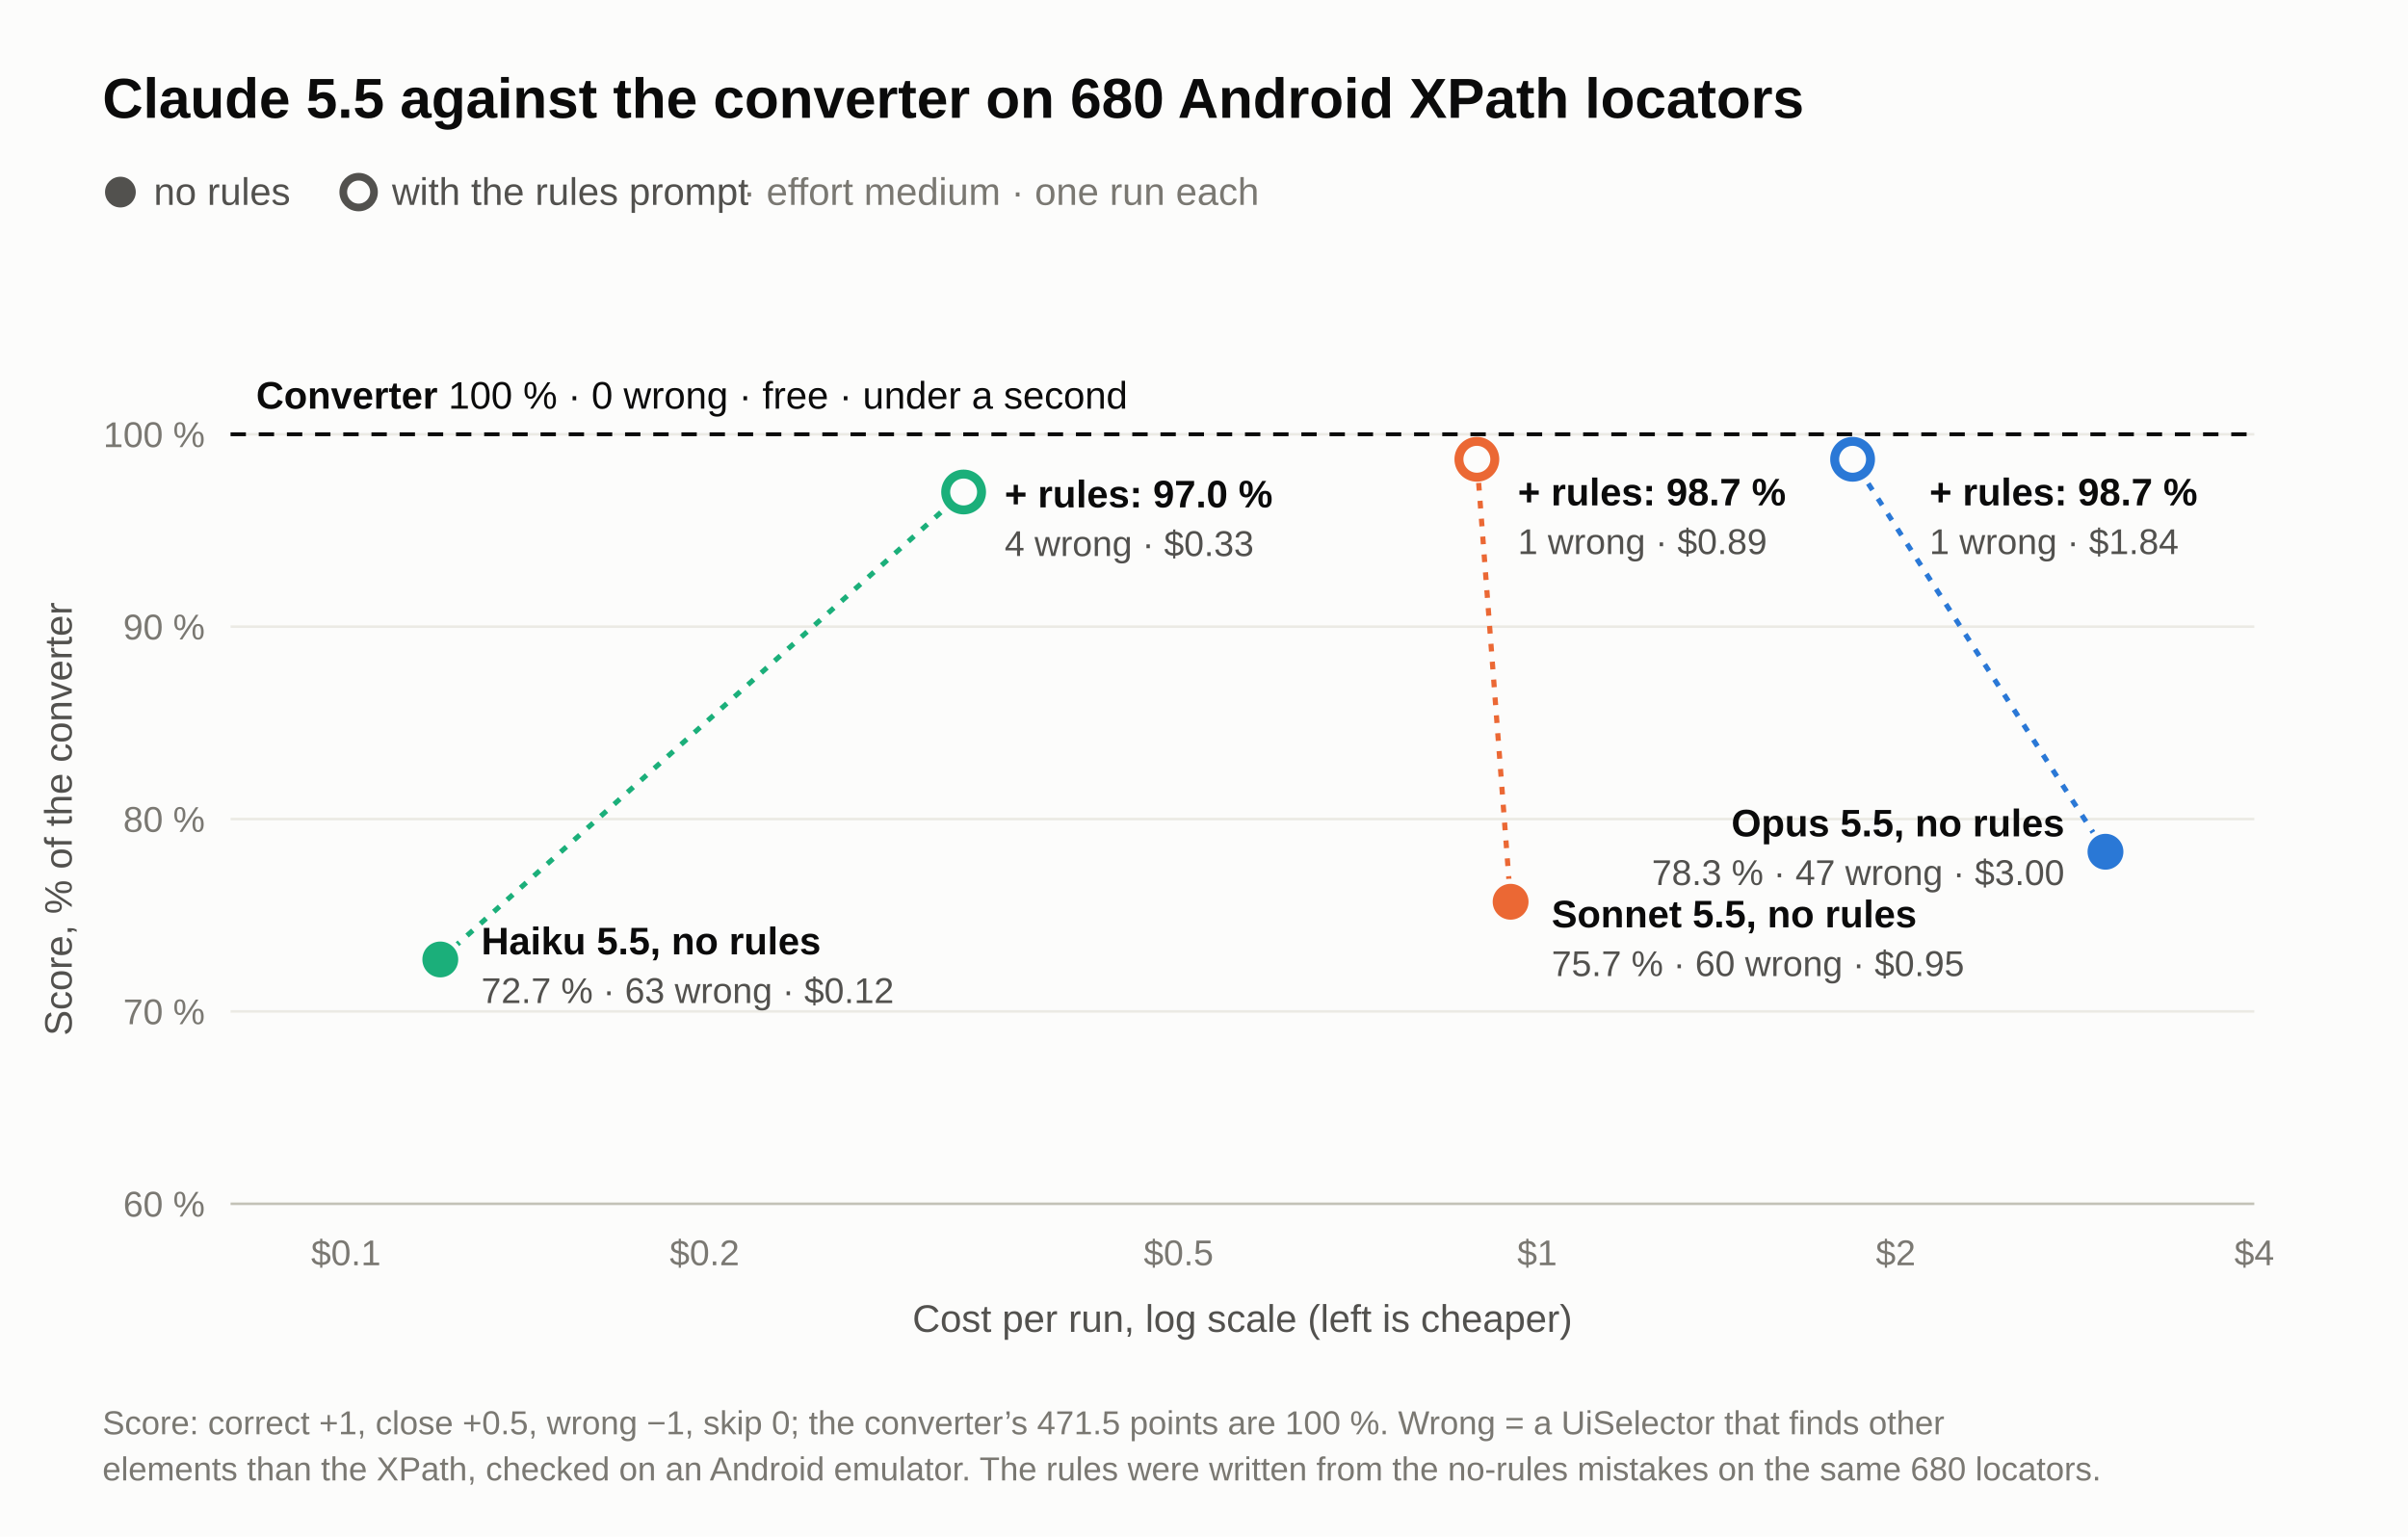
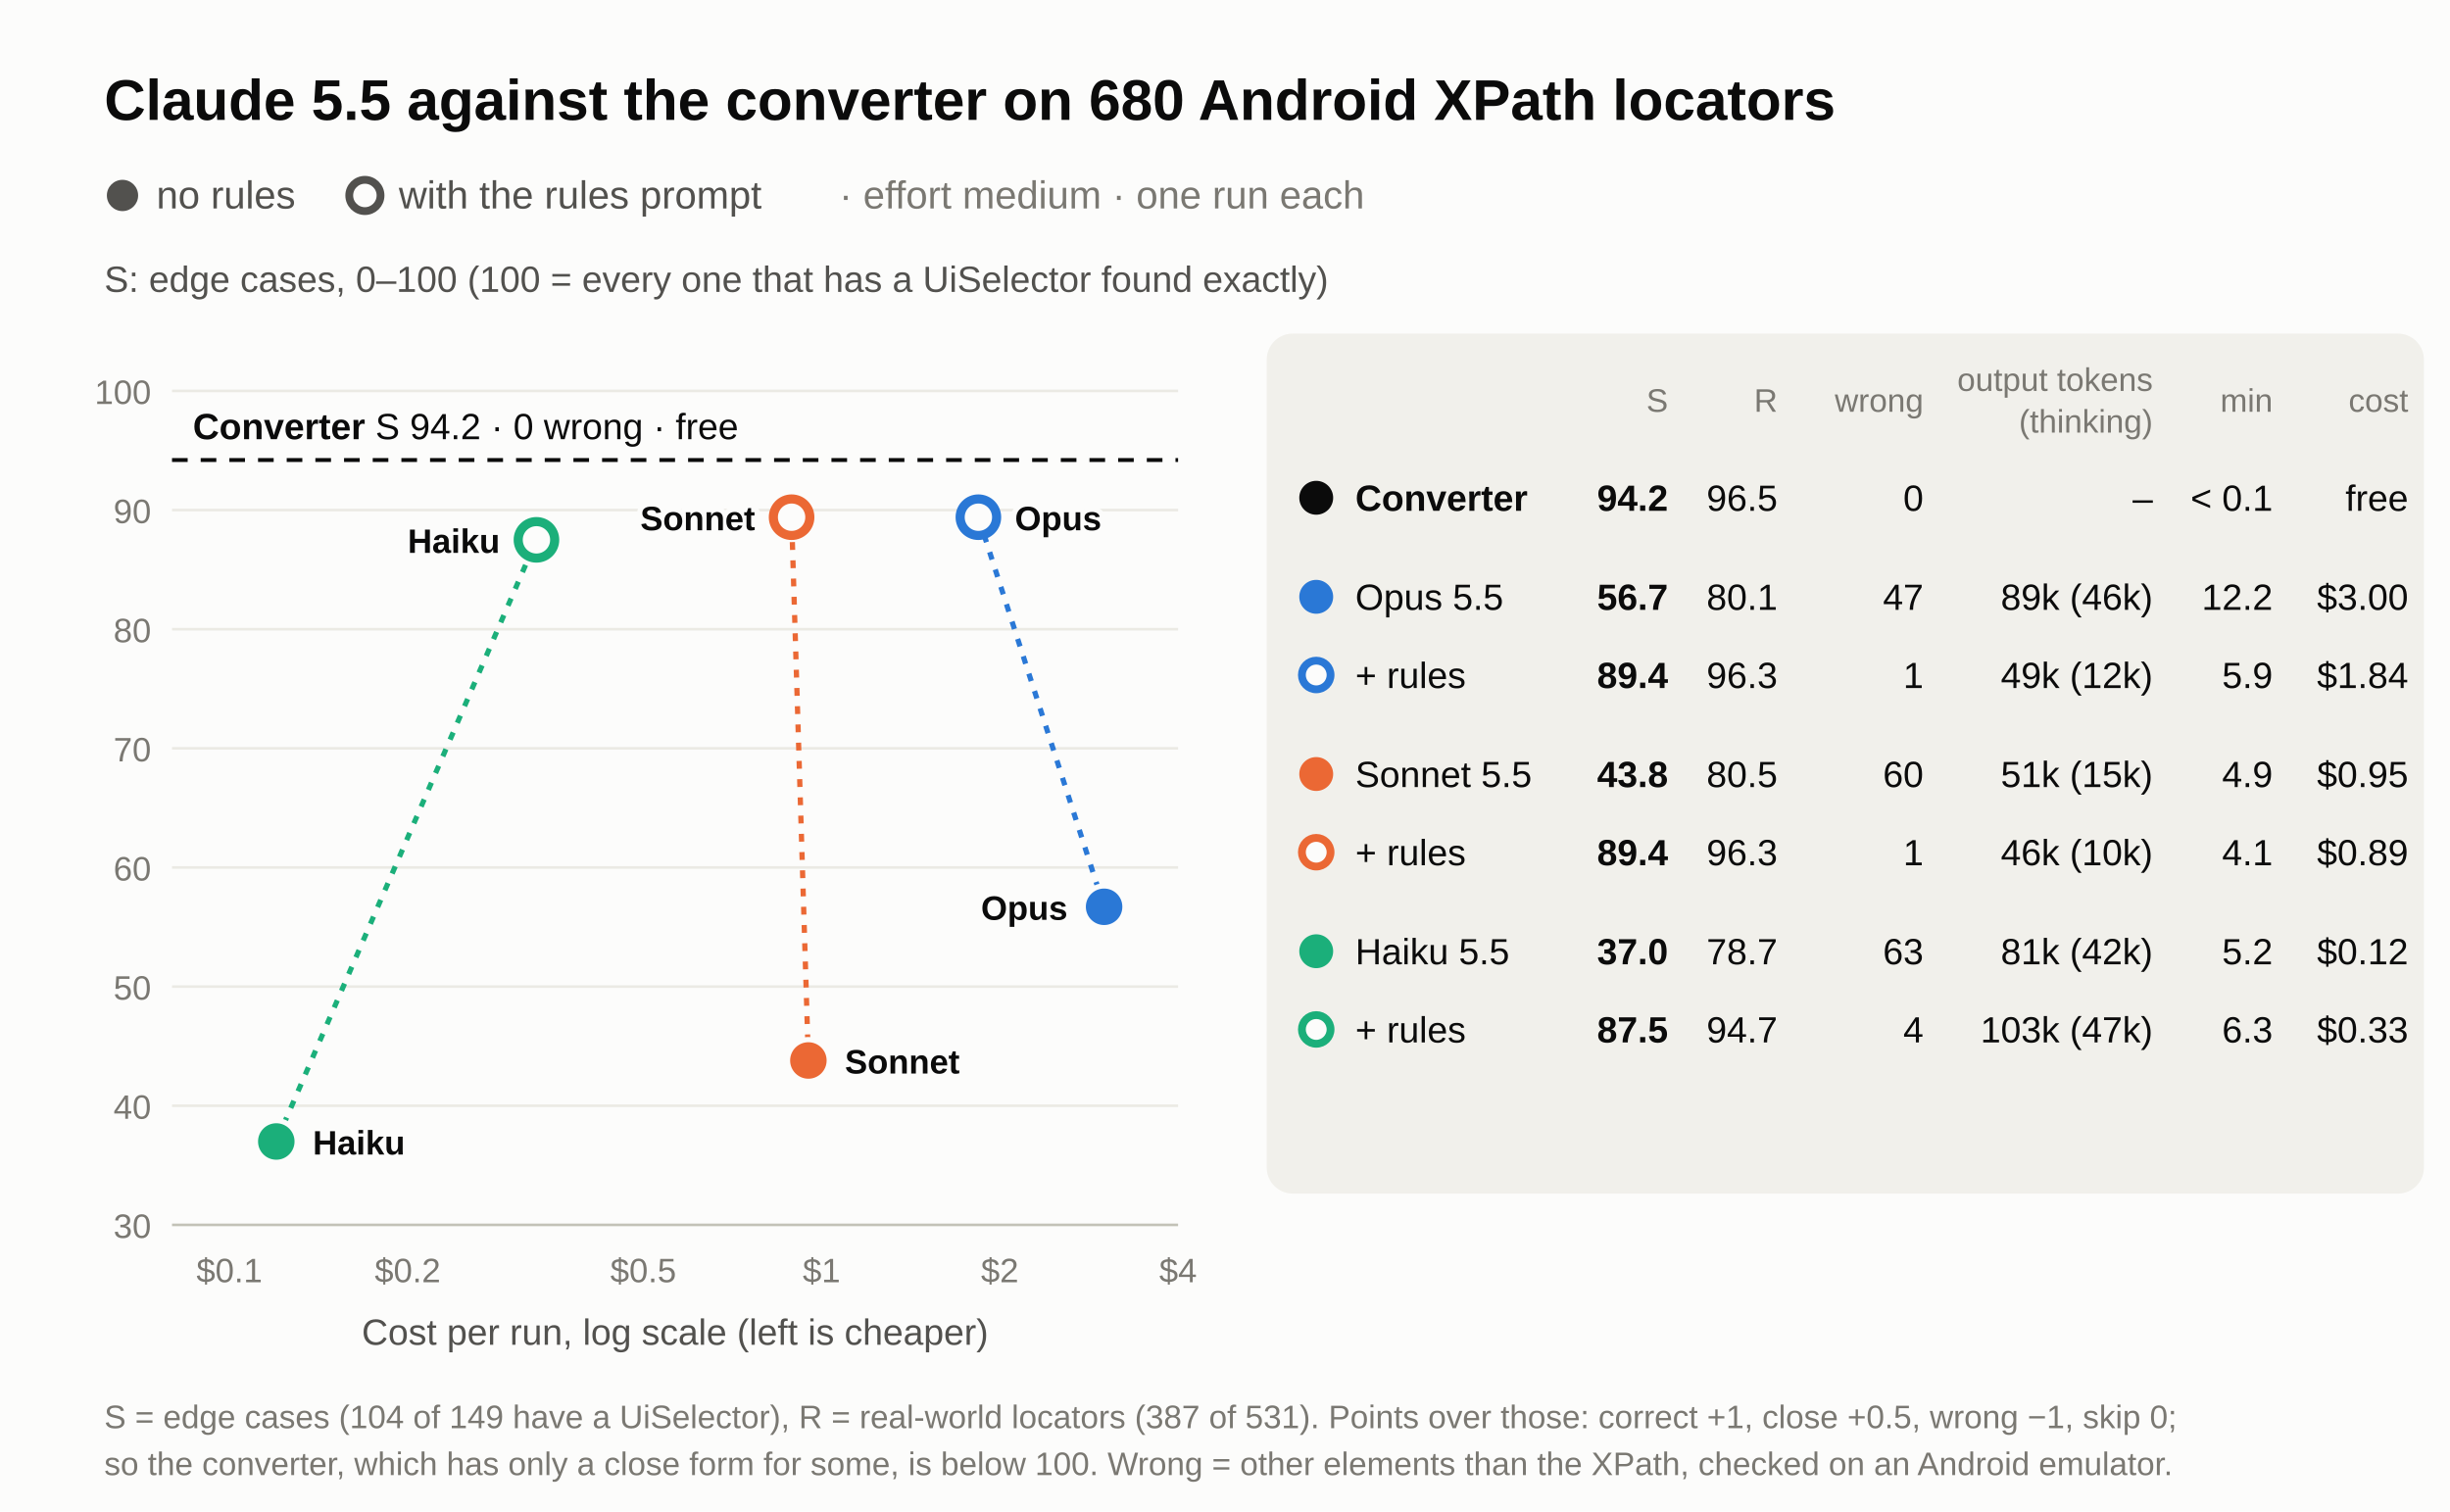
- <svg xmlns="http://www.w3.org/2000/svg" viewBox="0 0 940 600" width="940" height="600" role="img" aria-label="Claude 5.5 models against the converter: score vs cost, no rules and with rules" font-family="-apple-system, 'SF Pro Text', 'Helvetica Neue', Arial, sans-serif">
-   <rect width="940" height="600" fill="#fcfcfb" />
+ <svg xmlns="http://www.w3.org/2000/svg" viewBox="0 0 940 580" width="940" height="580" role="img" aria-label="Claude 5.5 models against the converter: S score vs cost, no rules and with rules, with S, R, wrong answers, tokens, time and cost" font-family="-apple-system, 'SF Pro Text', 'Helvetica Neue', Arial, sans-serif">
+   <rect width="940" height="580" fill="#fcfcfb" />
  <text x="40" y="46" font-size="22" fill="#0b0b0b" font-weight="600">Claude 5.5 against the converter on 680 Android XPath locators</text>
  <circle cx="47" cy="75" r="6" fill="#52514e" />
  <text x="60" y="80" font-size="15" fill="#52514e">no rules</text>
  <circle cx="140" cy="75" r="6" fill="#fcfcfb" stroke="#52514e" stroke-width="3" />
  <text x="153" y="80" font-size="15" fill="#52514e">with the rules prompt</text>
-   <text x="290" y="80" font-size="15" fill="#7a7872">· effort medium · one run each</text>
-   <line x1="90" y1="470" x2="880" y2="470" stroke="#c3c2b7" />
-   <text x="80" y="475" font-size="14" fill="#7a7872" text-anchor="end">60 %</text>
-   <line x1="90" y1="394.889" x2="880" y2="394.889" stroke="#ebeae4" />
-   <text x="80" y="399.889" font-size="14" fill="#7a7872" text-anchor="end">70 %</text>
-   <line x1="90" y1="319.778" x2="880" y2="319.778" stroke="#ebeae4" />
-   <text x="80" y="324.778" font-size="14" fill="#7a7872" text-anchor="end">80 %</text>
-   <line x1="90" y1="244.667" x2="880" y2="244.667" stroke="#ebeae4" />
-   <text x="80" y="249.667" font-size="14" fill="#7a7872" text-anchor="end">90 %</text>
-   <line x1="90" y1="169.556" x2="880" y2="169.556" stroke="#ebeae4" />
-   <text x="80" y="174.556" font-size="14" fill="#7a7872" text-anchor="end">100 %</text>
-   <text x="135.062" y="494" font-size="14" fill="#7a7872" text-anchor="middle">$0.1</text>
-   <text x="275.037" y="494" font-size="14" fill="#7a7872" text-anchor="middle">$0.2</text>
-   <text x="460.074" y="494" font-size="14" fill="#7a7872" text-anchor="middle">$0.5</text>
-   <text x="600.05" y="494" font-size="14" fill="#7a7872" text-anchor="middle">$1</text>
-   <text x="740.025" y="494" font-size="14" fill="#7a7872" text-anchor="middle">$2</text>
-   <text x="880" y="494" font-size="14" fill="#7a7872" text-anchor="middle">$4</text>
-   <text x="485" y="520" font-size="15" fill="#52514e" text-anchor="middle">Cost per run, log scale (left is cheaper)</text>
-   <text x="28" y="319.778" font-size="15" fill="#52514e" text-anchor="middle" transform="rotate(-90 28 319.7778)">Score, % of the converter</text>
-   <line x1="90" y1="169.556" x2="880" y2="169.556" stroke="#0b0b0b" stroke-width="1.5" stroke-dasharray="6 5" />
-   <text x="100" y="159.556" font-size="15" fill="#0b0b0b">
-     <tspan font-weight="600">Converter</tspan> 100 % · 0 wrong · free · under a second</text>
-   <line x1="171.88" y1="374.609" x2="376.165" y2="192.089" stroke="#1baf7a" stroke-width="2" stroke-dasharray="3 4" />
-   <circle cx="171.88" cy="374.609" r="8" fill="#1baf7a" stroke="#fcfcfb" stroke-width="2" />
-   <circle cx="376.165" cy="192.089" r="7" fill="#fcfcfb" stroke="#1baf7a" stroke-width="3.5" />
-   <line x1="589.691" y1="352.076" x2="576.517" y2="179.32" stroke="#eb6834" stroke-width="2" stroke-dasharray="3 4" />
-   <circle cx="589.691" cy="352.076" r="8" fill="#eb6834" stroke="#fcfcfb" stroke-width="2" />
-   <circle cx="576.517" cy="179.32" r="7" fill="#fcfcfb" stroke="#eb6834" stroke-width="3.5" />
-   <line x1="821.905" y1="332.547" x2="723.187" y2="179.32" stroke="#2a78d6" stroke-width="2" stroke-dasharray="3 4" />
-   <circle cx="821.905" cy="332.547" r="8" fill="#2a78d6" stroke="#fcfcfb" stroke-width="2" />
-   <circle cx="723.187" cy="179.32" r="7" fill="#fcfcfb" stroke="#2a78d6" stroke-width="3.5" />
-   <text x="187.88" y="372.609" font-size="15" fill="#0b0b0b" font-weight="600">Haiku 5.5, no rules</text>
-   <text x="187.88" y="391.609" font-size="14" fill="#52514e">72.7 % · 63 wrong · $0.12</text>
-   <text x="605.691" y="362.076" font-size="15" fill="#0b0b0b" font-weight="600">Sonnet 5.5, no rules</text>
-   <text x="605.691" y="381.076" font-size="14" fill="#52514e">75.7 % · 60 wrong · $0.95</text>
-   <text x="805.905" y="326.547" font-size="15" fill="#0b0b0b" text-anchor="end" font-weight="600">Opus 5.5, no rules</text>
-   <text x="805.905" y="345.547" font-size="14" fill="#52514e" text-anchor="end">78.3 % · 47 wrong · $3.00</text>
-   <text x="392.165" y="198.089" font-size="15" fill="#0b0b0b" font-weight="600">+ rules: 97.0 %</text>
-   <text x="392.165" y="217.089" font-size="14" fill="#52514e">4 wrong · $0.33</text>
-   <text x="592.517" y="197.32" font-size="15" fill="#0b0b0b" font-weight="600">+ rules: 98.7 %</text>
-   <text x="592.517" y="216.32" font-size="14" fill="#52514e">1 wrong · $0.89</text>
-   <text x="753.187" y="197.32" font-size="15" fill="#0b0b0b" font-weight="600">+ rules: 98.7 %</text>
-   <text x="753.187" y="216.32" font-size="14" fill="#52514e">1 wrong · $1.84</text>
-   <text x="40" y="560" font-size="13" fill="#7a7872">Score: correct +1, close +0.5, wrong −1, skip 0; the converter’s 471.5 points are 100 %. Wrong = a UiSelector that finds other</text>
-   <text x="40" y="578" font-size="13" fill="#7a7872">elements than the XPath, checked on an Android emulator. The rules were written from the no-rules mistakes on the same 680 locators.</text>
+   <text x="322" y="80" font-size="15" fill="#7a7872">· effort medium · one run each</text>
+   <text x="40" y="112" font-size="14" fill="#52514e">S: edge cases, 0–100 (100 = every one that has a UiSelector found exactly)</text>
+   <line x1="66" y1="470" x2="452" y2="470" stroke="#c3c2b7" />
+   <text x="58" y="475" font-size="13" fill="#7a7872" text-anchor="end">30</text>
+   <line x1="66" y1="424.286" x2="452" y2="424.286" stroke="#ebeae4" />
+   <text x="58" y="429.286" font-size="13" fill="#7a7872" text-anchor="end">40</text>
+   <line x1="66" y1="378.571" x2="452" y2="378.571" stroke="#ebeae4" />
+   <text x="58" y="383.571" font-size="13" fill="#7a7872" text-anchor="end">50</text>
+   <line x1="66" y1="332.857" x2="452" y2="332.857" stroke="#ebeae4" />
+   <text x="58" y="337.857" font-size="13" fill="#7a7872" text-anchor="end">60</text>
+   <line x1="66" y1="287.143" x2="452" y2="287.143" stroke="#ebeae4" />
+   <text x="58" y="292.143" font-size="13" fill="#7a7872" text-anchor="end">70</text>
+   <line x1="66" y1="241.429" x2="452" y2="241.429" stroke="#ebeae4" />
+   <text x="58" y="246.429" font-size="13" fill="#7a7872" text-anchor="end">80</text>
+   <line x1="66" y1="195.714" x2="452" y2="195.714" stroke="#ebeae4" />
+   <text x="58" y="200.714" font-size="13" fill="#7a7872" text-anchor="end">90</text>
+   <line x1="66" y1="150" x2="452" y2="150" stroke="#ebeae4" />
+   <text x="58" y="155" font-size="13" fill="#7a7872" text-anchor="end">100</text>
+   <text x="88.018" y="492" font-size="13" fill="#7a7872" text-anchor="middle">$0.1</text>
+   <text x="156.411" y="492" font-size="13" fill="#7a7872" text-anchor="middle">$0.2</text>
+   <text x="246.821" y="492" font-size="13" fill="#7a7872" text-anchor="middle">$0.5</text>
+   <text x="315.214" y="492" font-size="13" fill="#7a7872" text-anchor="middle">$1</text>
+   <text x="383.607" y="492" font-size="13" fill="#7a7872" text-anchor="middle">$2</text>
+   <text x="452" y="492" font-size="13" fill="#7a7872" text-anchor="middle">$4</text>
+   <text x="259" y="516" font-size="14" fill="#52514e" text-anchor="middle">Cost per run, log scale (left is cheaper)</text>
+   <line x1="66" y1="176.514" x2="452" y2="176.514" stroke="#0b0b0b" stroke-width="1.5" stroke-dasharray="6 5" />
+   <text x="74" y="168.514" font-size="14" fill="#0b0b0b">
+     <tspan font-weight="600">Converter</tspan> S 94.2 · 0 wrong · free</text>
+   <line x1="423.614" y1="347.943" x2="375.38" y2="198.457" stroke="#2a78d6" stroke-width="2" stroke-dasharray="3 4" />
+   <circle cx="423.614" cy="347.943" r="8" fill="#2a78d6" stroke="#fcfcfb" stroke-width="2" />
+   <circle cx="375.38" cy="198.457" r="7" fill="#fcfcfb" stroke="#2a78d6" stroke-width="3.5" />
+   <line x1="310.153" y1="406.914" x2="303.716" y2="198.457" stroke="#eb6834" stroke-width="2" stroke-dasharray="3 4" />
+   <circle cx="310.153" cy="406.914" r="8" fill="#eb6834" stroke="#fcfcfb" stroke-width="2" />
+   <circle cx="303.716" cy="198.457" r="7" fill="#fcfcfb" stroke="#eb6834" stroke-width="3.5" />
+   <line x1="106.007" y1="438" x2="205.822" y2="207.143" stroke="#1baf7a" stroke-width="2" stroke-dasharray="3 4" />
+   <circle cx="106.007" cy="438" r="8" fill="#1baf7a" stroke="#fcfcfb" stroke-width="2" />
+   <circle cx="205.822" cy="207.143" r="7" fill="#fcfcfb" stroke="#1baf7a" stroke-width="3.5" />
+   <text x="120.007" y="443" font-size="13" fill="#0b0b0b" text-anchor="start" font-weight="600" stroke="#fcfcfb" stroke-width="4" paint-order="stroke" stroke-linejoin="round">Haiku</text>
+   <text x="324.153" y="411.914" font-size="13" fill="#0b0b0b" text-anchor="start" font-weight="600" stroke="#fcfcfb" stroke-width="4" paint-order="stroke" stroke-linejoin="round">Sonnet</text>
+   <text x="409.614" y="352.943" font-size="13" fill="#0b0b0b" text-anchor="end" font-weight="600" stroke="#fcfcfb" stroke-width="4" paint-order="stroke" stroke-linejoin="round">Opus</text>
+   <text x="191.822" y="212.143" font-size="13" fill="#0b0b0b" text-anchor="end" font-weight="600" stroke="#fcfcfb" stroke-width="4" paint-order="stroke" stroke-linejoin="round">Haiku</text>
+   <text x="289.716" y="203.457" font-size="13" fill="#0b0b0b" text-anchor="end" font-weight="600" stroke="#fcfcfb" stroke-width="4" paint-order="stroke" stroke-linejoin="round">Sonnet</text>
+   <text x="389.38" y="203.457" font-size="13" fill="#0b0b0b" text-anchor="start" font-weight="600" stroke="#fcfcfb" stroke-width="4" paint-order="stroke" stroke-linejoin="round">Opus</text>
+   <rect x="486" y="128" width="444" height="330" rx="10" fill="#f1f0eb" />
+   <text x="498" y="156" font-size="15" fill="#0b0b0b" />
+   <text x="640" y="158" font-size="12.5" fill="#7a7872" text-anchor="end">S</text>
+   <text x="682" y="158" font-size="12.5" fill="#7a7872" text-anchor="end">R</text>
+   <text x="738" y="158" font-size="12.5" fill="#7a7872" text-anchor="end">wrong</text>
+   <text x="826" y="150" font-size="12.5" fill="#7a7872" text-anchor="end">output tokens</text>
+   <text x="826" y="166" font-size="12.5" fill="#7a7872" text-anchor="end">(thinking)</text>
+   <text x="872" y="158" font-size="12.5" fill="#7a7872" text-anchor="end">min</text>
+   <text x="924" y="158" font-size="12.5" fill="#7a7872" text-anchor="end">cost</text>
+   <circle cx="505" cy="191" r="6.5" fill="#0b0b0b" />
+   <text x="520" y="196" font-size="14" fill="#0b0b0b" font-weight="600">Converter</text>
+   <text x="640" y="196" font-size="14" fill="#0b0b0b" text-anchor="end" font-weight="600">94.2</text>
+   <text x="682" y="196" font-size="14" fill="#0b0b0b" text-anchor="end" font-weight="400">96.5</text>
+   <text x="738" y="196" font-size="14" fill="#0b0b0b" text-anchor="end" font-weight="400">0</text>
+   <text x="826" y="196" font-size="14" fill="#0b0b0b" text-anchor="end" font-weight="400">–</text>
+   <text x="872" y="196" font-size="14" fill="#0b0b0b" text-anchor="end" font-weight="400">&lt; 0.1</text>
+   <text x="924" y="196" font-size="14" fill="#0b0b0b" text-anchor="end" font-weight="400">free</text>
+   <circle cx="505" cy="229" r="6.5" fill="#2a78d6" />
+   <text x="520" y="234" font-size="14" fill="#0b0b0b" font-weight="400">Opus 5.5</text>
+   <text x="640" y="234" font-size="14" fill="#0b0b0b" text-anchor="end" font-weight="600">56.7</text>
+   <text x="682" y="234" font-size="14" fill="#0b0b0b" text-anchor="end" font-weight="400">80.1</text>
+   <text x="738" y="234" font-size="14" fill="#0b0b0b" text-anchor="end" font-weight="400">47</text>
+   <text x="826" y="234" font-size="14" fill="#0b0b0b" text-anchor="end" font-weight="400">89k (46k)</text>
+   <text x="872" y="234" font-size="14" fill="#0b0b0b" text-anchor="end" font-weight="400">12.2</text>
+   <text x="924" y="234" font-size="14" fill="#0b0b0b" text-anchor="end" font-weight="400">$3.00</text>
+   <circle cx="505" cy="259" r="5.5" fill="#fcfcfb" stroke="#2a78d6" stroke-width="3" />
+   <text x="520" y="264" font-size="14" fill="#0b0b0b" font-weight="400">+ rules</text>
+   <text x="640" y="264" font-size="14" fill="#0b0b0b" text-anchor="end" font-weight="600">89.4</text>
+   <text x="682" y="264" font-size="14" fill="#0b0b0b" text-anchor="end" font-weight="400">96.3</text>
+   <text x="738" y="264" font-size="14" fill="#0b0b0b" text-anchor="end" font-weight="400">1</text>
+   <text x="826" y="264" font-size="14" fill="#0b0b0b" text-anchor="end" font-weight="400">49k (12k)</text>
+   <text x="872" y="264" font-size="14" fill="#0b0b0b" text-anchor="end" font-weight="400">5.9</text>
+   <text x="924" y="264" font-size="14" fill="#0b0b0b" text-anchor="end" font-weight="400">$1.84</text>
+   <circle cx="505" cy="297" r="6.5" fill="#eb6834" />
+   <text x="520" y="302" font-size="14" fill="#0b0b0b" font-weight="400">Sonnet 5.5</text>
+   <text x="640" y="302" font-size="14" fill="#0b0b0b" text-anchor="end" font-weight="600">43.8</text>
+   <text x="682" y="302" font-size="14" fill="#0b0b0b" text-anchor="end" font-weight="400">80.5</text>
+   <text x="738" y="302" font-size="14" fill="#0b0b0b" text-anchor="end" font-weight="400">60</text>
+   <text x="826" y="302" font-size="14" fill="#0b0b0b" text-anchor="end" font-weight="400">51k (15k)</text>
+   <text x="872" y="302" font-size="14" fill="#0b0b0b" text-anchor="end" font-weight="400">4.9</text>
+   <text x="924" y="302" font-size="14" fill="#0b0b0b" text-anchor="end" font-weight="400">$0.95</text>
+   <circle cx="505" cy="327" r="5.5" fill="#fcfcfb" stroke="#eb6834" stroke-width="3" />
+   <text x="520" y="332" font-size="14" fill="#0b0b0b" font-weight="400">+ rules</text>
+   <text x="640" y="332" font-size="14" fill="#0b0b0b" text-anchor="end" font-weight="600">89.4</text>
+   <text x="682" y="332" font-size="14" fill="#0b0b0b" text-anchor="end" font-weight="400">96.3</text>
+   <text x="738" y="332" font-size="14" fill="#0b0b0b" text-anchor="end" font-weight="400">1</text>
+   <text x="826" y="332" font-size="14" fill="#0b0b0b" text-anchor="end" font-weight="400">46k (10k)</text>
+   <text x="872" y="332" font-size="14" fill="#0b0b0b" text-anchor="end" font-weight="400">4.1</text>
+   <text x="924" y="332" font-size="14" fill="#0b0b0b" text-anchor="end" font-weight="400">$0.89</text>
+   <circle cx="505" cy="365" r="6.5" fill="#1baf7a" />
+   <text x="520" y="370" font-size="14" fill="#0b0b0b" font-weight="400">Haiku 5.5</text>
+   <text x="640" y="370" font-size="14" fill="#0b0b0b" text-anchor="end" font-weight="600">37.0</text>
+   <text x="682" y="370" font-size="14" fill="#0b0b0b" text-anchor="end" font-weight="400">78.7</text>
+   <text x="738" y="370" font-size="14" fill="#0b0b0b" text-anchor="end" font-weight="400">63</text>
+   <text x="826" y="370" font-size="14" fill="#0b0b0b" text-anchor="end" font-weight="400">81k (42k)</text>
+   <text x="872" y="370" font-size="14" fill="#0b0b0b" text-anchor="end" font-weight="400">5.2</text>
+   <text x="924" y="370" font-size="14" fill="#0b0b0b" text-anchor="end" font-weight="400">$0.12</text>
+   <circle cx="505" cy="395" r="5.5" fill="#fcfcfb" stroke="#1baf7a" stroke-width="3" />
+   <text x="520" y="400" font-size="14" fill="#0b0b0b" font-weight="400">+ rules</text>
+   <text x="640" y="400" font-size="14" fill="#0b0b0b" text-anchor="end" font-weight="600">87.5</text>
+   <text x="682" y="400" font-size="14" fill="#0b0b0b" text-anchor="end" font-weight="400">94.7</text>
+   <text x="738" y="400" font-size="14" fill="#0b0b0b" text-anchor="end" font-weight="400">4</text>
+   <text x="826" y="400" font-size="14" fill="#0b0b0b" text-anchor="end" font-weight="400">103k (47k)</text>
+   <text x="872" y="400" font-size="14" fill="#0b0b0b" text-anchor="end" font-weight="400">6.3</text>
+   <text x="924" y="400" font-size="14" fill="#0b0b0b" text-anchor="end" font-weight="400">$0.33</text>
+   <text x="40" y="548" font-size="12.5" fill="#7a7872">S = edge cases (104 of 149 have a UiSelector), R = real-world locators (387 of 531). Points over those: correct +1, close +0.5, wrong −1, skip 0;</text>
+   <text x="40" y="566" font-size="12.5" fill="#7a7872">so the converter, which has only a close form for some, is below 100. Wrong = other elements than the XPath, checked on an Android emulator.</text>
</svg>
